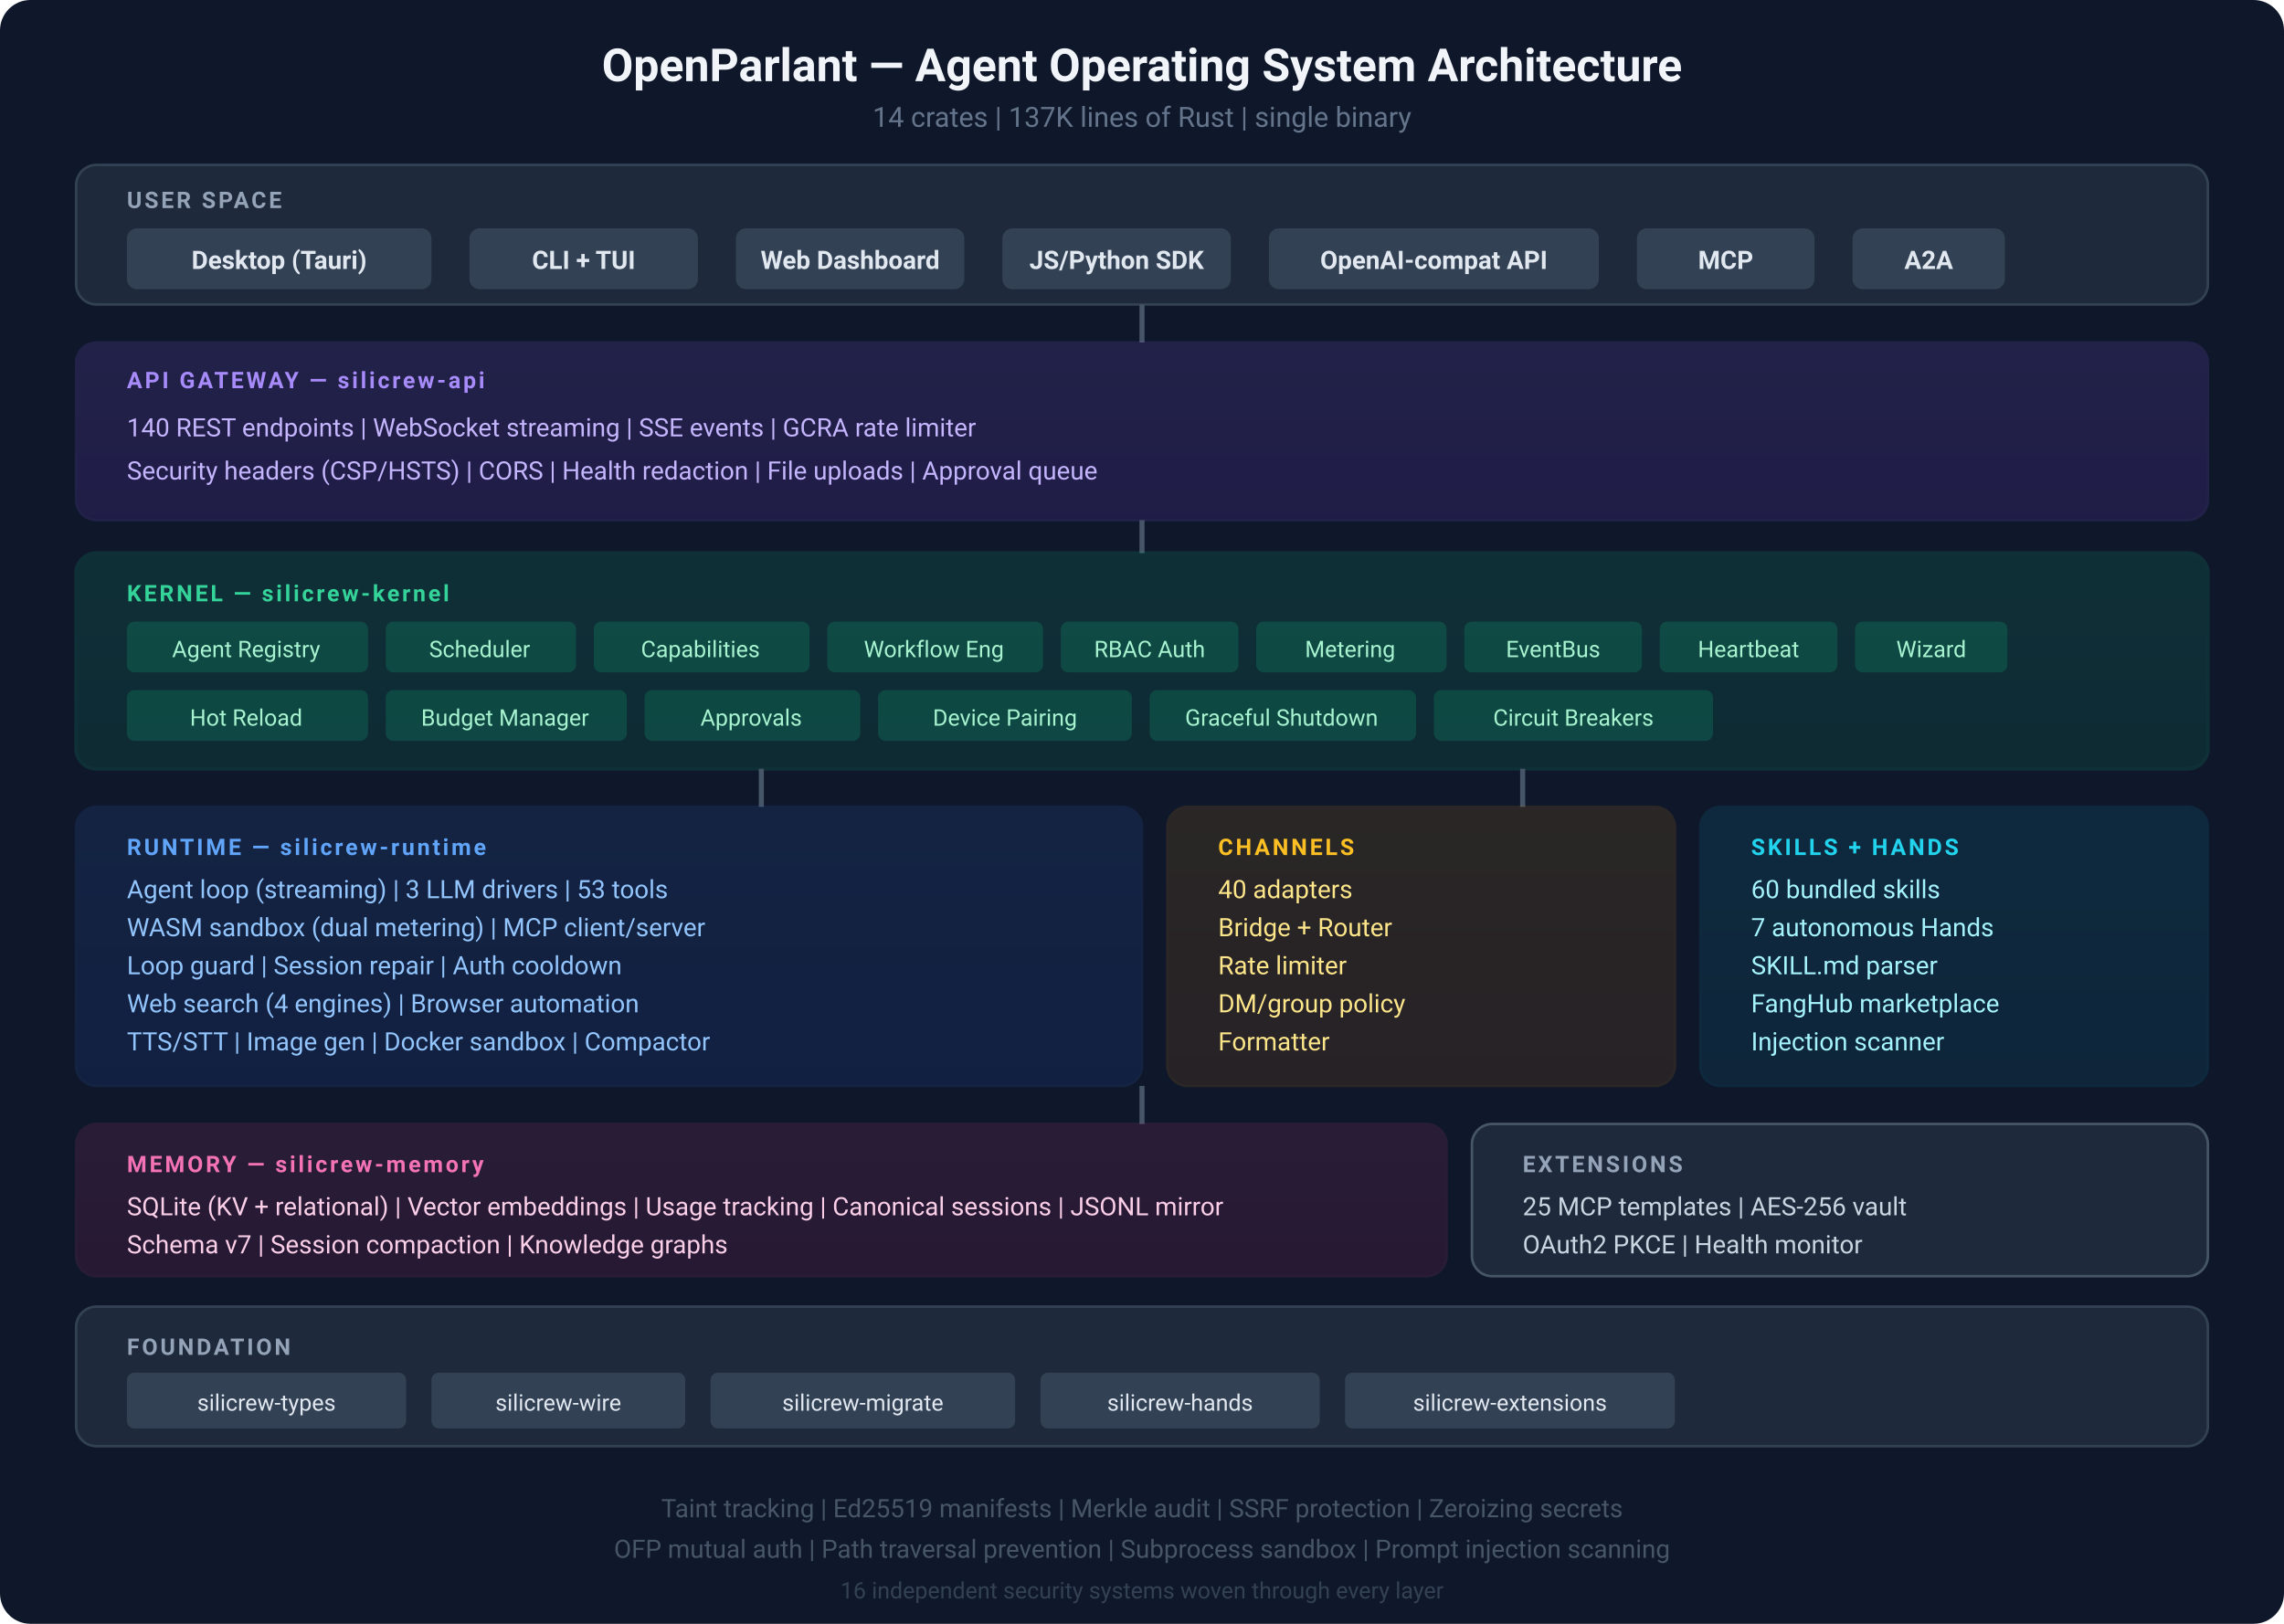
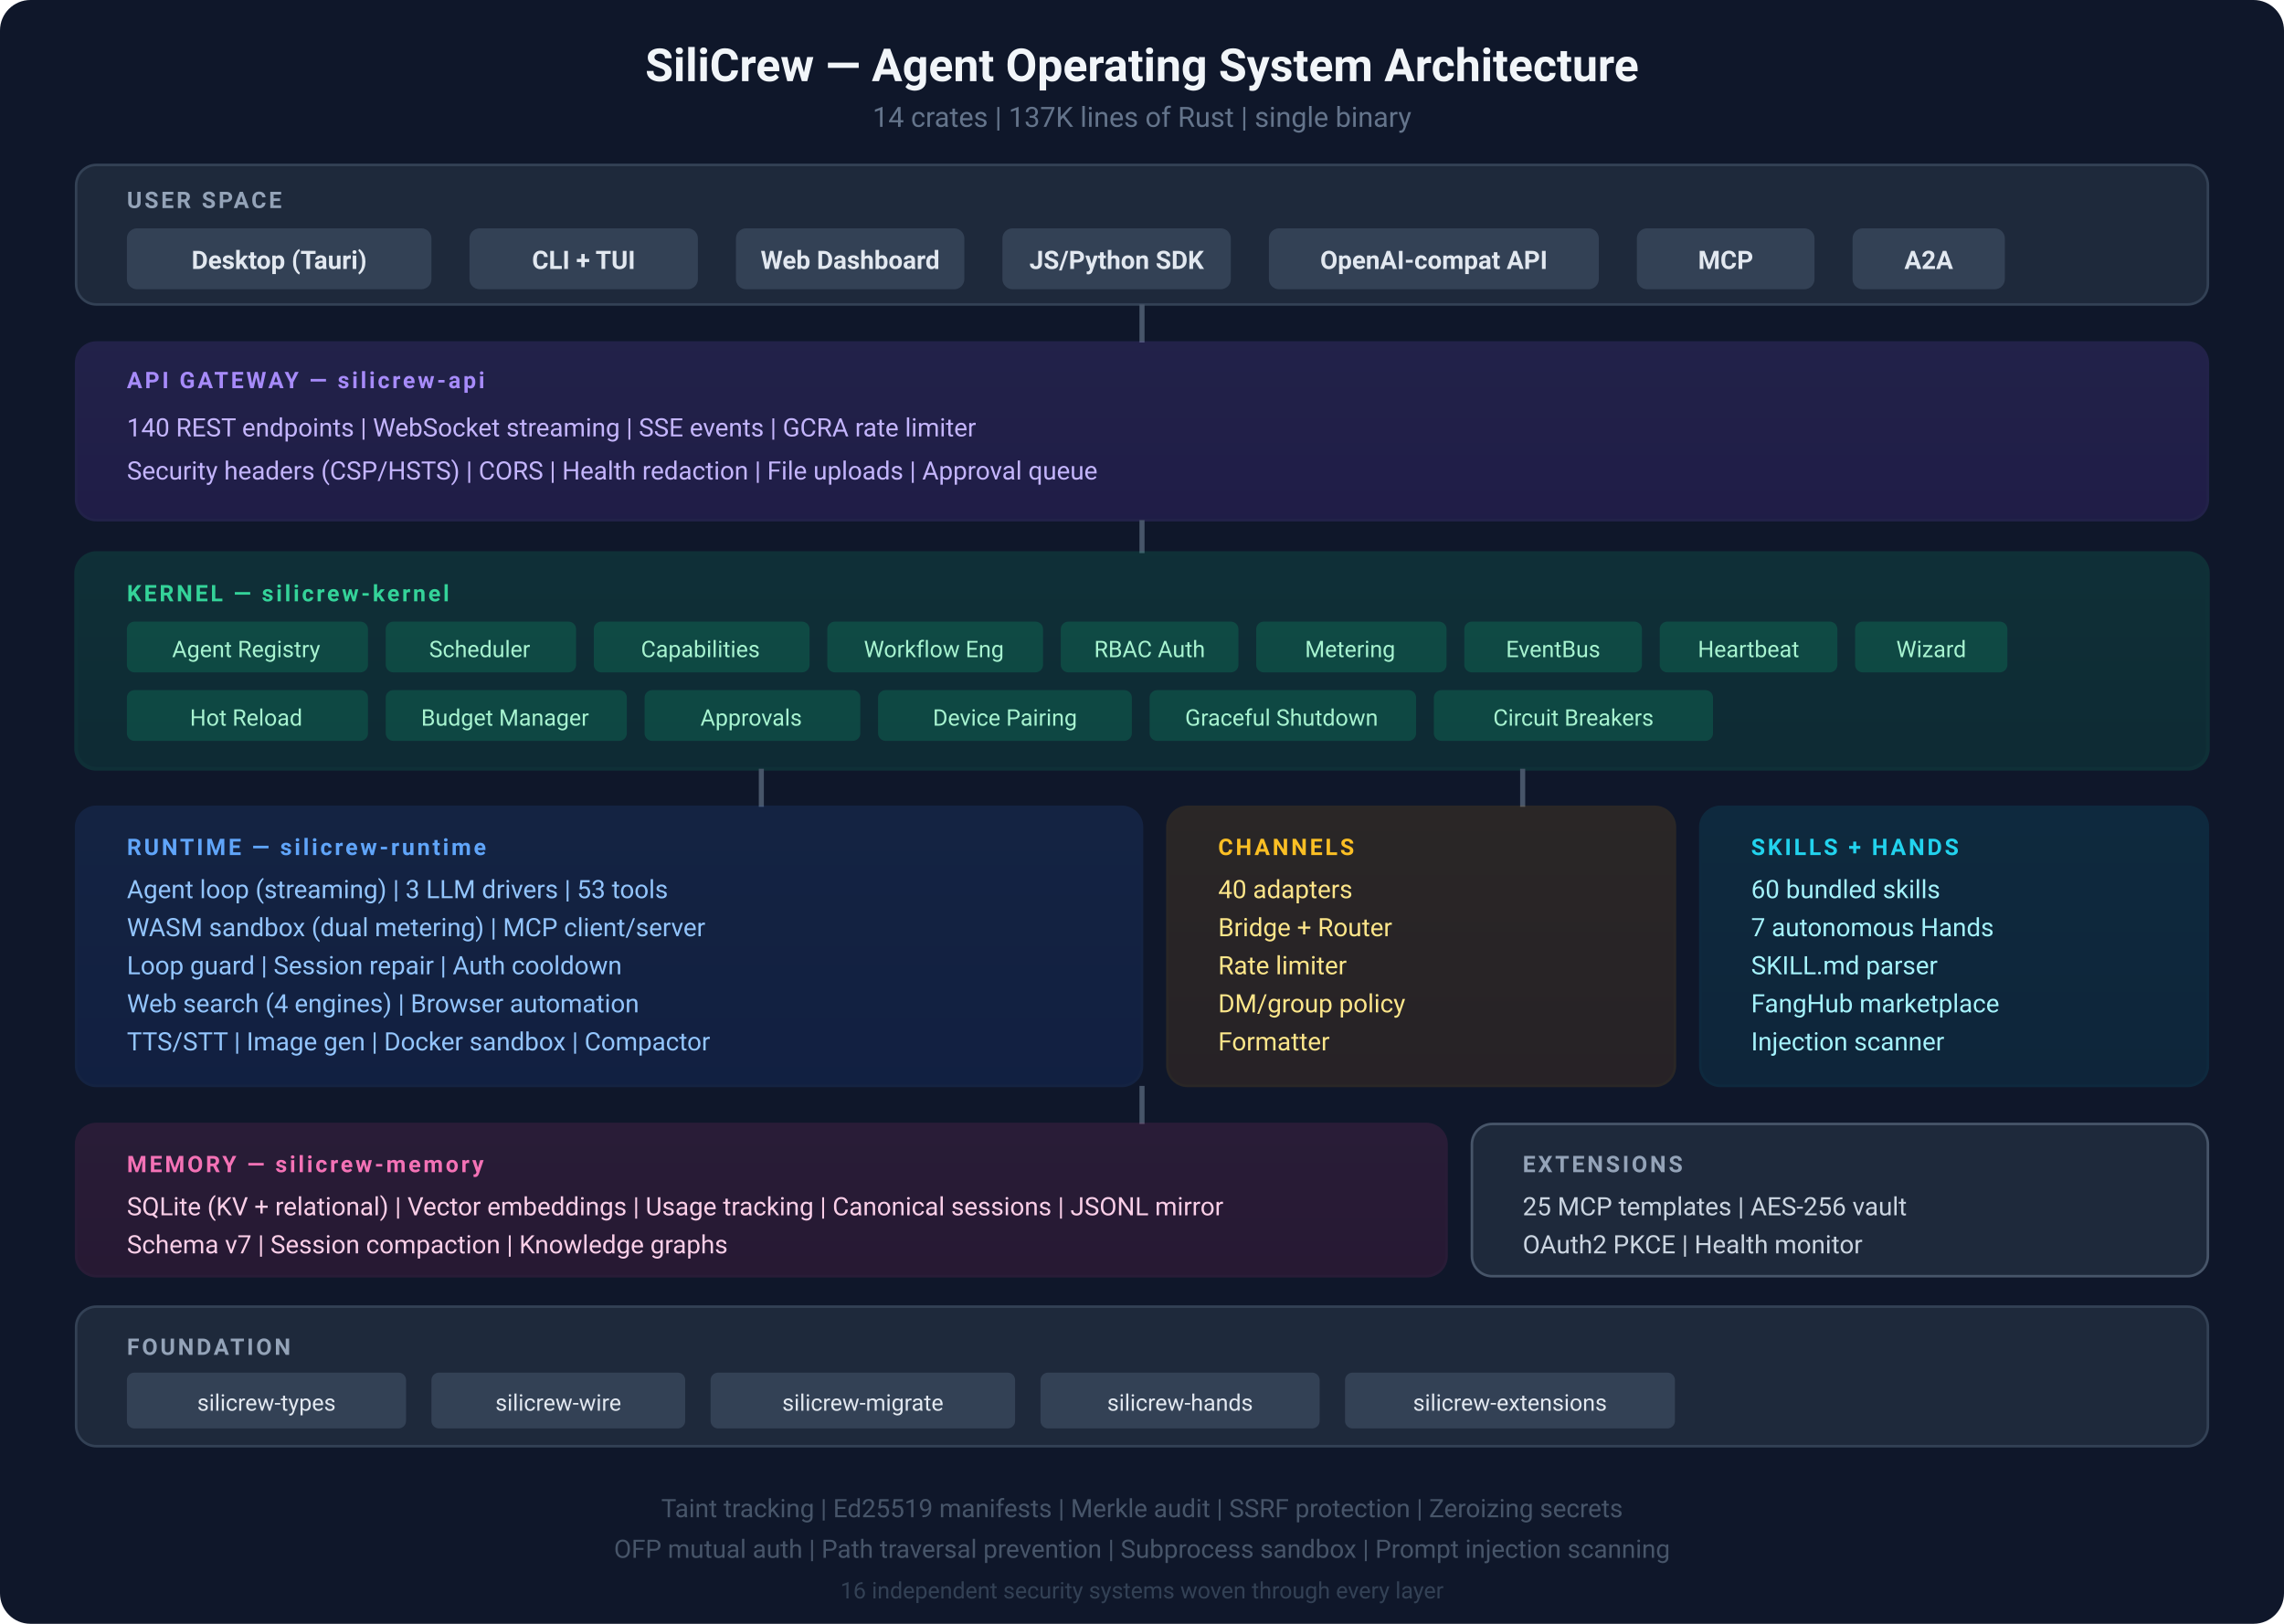
<svg xmlns="http://www.w3.org/2000/svg" viewBox="0 0 900 640" font-family="-apple-system,BlinkMacSystemFont,'Segoe UI',Roboto,Helvetica,Arial,sans-serif">
  <defs>
    <linearGradient id="kern" x1="0" y1="0" x2="0" y2="1">
      <stop offset="0%" stop-color="#10b981" />
      <stop offset="100%" stop-color="#059669" />
    </linearGradient>
    <linearGradient id="rt" x1="0" y1="0" x2="0" y2="1">
      <stop offset="0%" stop-color="#3b82f6" />
      <stop offset="100%" stop-color="#2563eb" />
    </linearGradient>
    <linearGradient id="api" x1="0" y1="0" x2="0" y2="1">
      <stop offset="0%" stop-color="#8b5cf6" />
      <stop offset="100%" stop-color="#7c3aed" />
    </linearGradient>
    <linearGradient id="ch" x1="0" y1="0" x2="0" y2="1">
      <stop offset="0%" stop-color="#f59e0b" />
      <stop offset="100%" stop-color="#d97706" />
    </linearGradient>
    <linearGradient id="mem" x1="0" y1="0" x2="0" y2="1">
      <stop offset="0%" stop-color="#ec4899" />
      <stop offset="100%" stop-color="#db2777" />
    </linearGradient>
    <linearGradient id="ext" x1="0" y1="0" x2="0" y2="1">
      <stop offset="0%" stop-color="#06b6d4" />
      <stop offset="100%" stop-color="#0891b2" />
    </linearGradient>
  </defs>
  <rect width="900" height="640" rx="12" fill="#0f172a" />
-   <text x="450" y="32" text-anchor="middle" fill="#f1f5f9" font-size="18" font-weight="700">OpenParlant — Agent Operating System Architecture</text>
+   <text x="450" y="32" text-anchor="middle" fill="#f1f5f9" font-size="18" font-weight="700">SiliCrew — Agent Operating System Architecture</text>
  <text x="450" y="50" text-anchor="middle" fill="#64748b" font-size="11">14 crates | 137K lines of Rust | single binary</text>
  <rect x="30" y="65" width="840" height="55" rx="8" fill="#1e293b" stroke="#334155" stroke-width="1" />
  <text x="50" y="82" fill="#94a3b8" font-size="9" font-weight="600" letter-spacing="1">USER SPACE</text>
  <rect x="50" y="90" width="120" height="24" rx="4" fill="#334155" />
  <text x="110" y="106" text-anchor="middle" fill="#e2e8f0" font-size="10" font-weight="600">Desktop (Tauri)</text>
  <rect x="185" y="90" width="90" height="24" rx="4" fill="#334155" />
  <text x="230" y="106" text-anchor="middle" fill="#e2e8f0" font-size="10" font-weight="600">CLI + TUI</text>
  <rect x="290" y="90" width="90" height="24" rx="4" fill="#334155" />
  <text x="335" y="106" text-anchor="middle" fill="#e2e8f0" font-size="10" font-weight="600">Web Dashboard</text>
  <rect x="395" y="90" width="90" height="24" rx="4" fill="#334155" />
  <text x="440" y="106" text-anchor="middle" fill="#e2e8f0" font-size="10" font-weight="600">JS/Python SDK</text>
  <rect x="500" y="90" width="130" height="24" rx="4" fill="#334155" />
  <text x="565" y="106" text-anchor="middle" fill="#e2e8f0" font-size="10" font-weight="600">OpenAI-compat API</text>
  <rect x="645" y="90" width="70" height="24" rx="4" fill="#334155" />
  <text x="680" y="106" text-anchor="middle" fill="#e2e8f0" font-size="10" font-weight="600">MCP</text>
  <rect x="730" y="90" width="60" height="24" rx="4" fill="#334155" />
  <text x="760" y="106" text-anchor="middle" fill="#e2e8f0" font-size="10" font-weight="600">A2A</text>
  <line x1="450" y1="120" x2="450" y2="135" stroke="#475569" stroke-width="2" marker-end="url(#arrowhead)" />
  <rect x="30" y="135" width="840" height="70" rx="8" fill="url(#api)" opacity="0.15" stroke="#8b5cf6" stroke-width="1" />
  <text x="50" y="153" fill="#a78bfa" font-size="9" font-weight="600" letter-spacing="1">API GATEWAY — silicrew-api</text>
  <text x="50" y="172" fill="#c4b5fd" font-size="10">140 REST endpoints | WebSocket streaming | SSE events | GCRA rate limiter</text>
  <text x="50" y="189" fill="#c4b5fd" font-size="10">Security headers (CSP/HSTS) | CORS | Health redaction | File uploads | Approval queue</text>
  <line x1="450" y1="205" x2="450" y2="218" stroke="#475569" stroke-width="2" />
  <rect x="30" y="218" width="840" height="85" rx="8" fill="url(#kern)" opacity="0.15" stroke="#10b981" stroke-width="1.5" />
  <text x="50" y="237" fill="#34d399" font-size="9" font-weight="600" letter-spacing="1">KERNEL — silicrew-kernel</text>
  <rect x="50" y="245" width="95" height="20" rx="3" fill="#10b98133" />
  <text x="97" y="259" text-anchor="middle" fill="#a7f3d0" font-size="9">Agent Registry</text>
  <rect x="152" y="245" width="75" height="20" rx="3" fill="#10b98133" />
  <text x="189" y="259" text-anchor="middle" fill="#a7f3d0" font-size="9">Scheduler</text>
  <rect x="234" y="245" width="85" height="20" rx="3" fill="#10b98133" />
  <text x="276" y="259" text-anchor="middle" fill="#a7f3d0" font-size="9">Capabilities</text>
  <rect x="326" y="245" width="85" height="20" rx="3" fill="#10b98133" />
  <text x="368" y="259" text-anchor="middle" fill="#a7f3d0" font-size="9">Workflow Eng</text>
  <rect x="418" y="245" width="70" height="20" rx="3" fill="#10b98133" />
  <text x="453" y="259" text-anchor="middle" fill="#a7f3d0" font-size="9">RBAC Auth</text>
  <rect x="495" y="245" width="75" height="20" rx="3" fill="#10b98133" />
  <text x="532" y="259" text-anchor="middle" fill="#a7f3d0" font-size="9">Metering</text>
  <rect x="577" y="245" width="70" height="20" rx="3" fill="#10b98133" />
  <text x="612" y="259" text-anchor="middle" fill="#a7f3d0" font-size="9">EventBus</text>
  <rect x="654" y="245" width="70" height="20" rx="3" fill="#10b98133" />
  <text x="689" y="259" text-anchor="middle" fill="#a7f3d0" font-size="9">Heartbeat</text>
  <rect x="731" y="245" width="60" height="20" rx="3" fill="#10b98133" />
  <text x="761" y="259" text-anchor="middle" fill="#a7f3d0" font-size="9">Wizard</text>
  <rect x="50" y="272" width="95" height="20" rx="3" fill="#10b98133" />
  <text x="97" y="286" text-anchor="middle" fill="#a7f3d0" font-size="9">Hot Reload</text>
  <rect x="152" y="272" width="95" height="20" rx="3" fill="#10b98133" />
  <text x="199" y="286" text-anchor="middle" fill="#a7f3d0" font-size="9">Budget Manager</text>
  <rect x="254" y="272" width="85" height="20" rx="3" fill="#10b98133" />
  <text x="296" y="286" text-anchor="middle" fill="#a7f3d0" font-size="9">Approvals</text>
  <rect x="346" y="272" width="100" height="20" rx="3" fill="#10b98133" />
  <text x="396" y="286" text-anchor="middle" fill="#a7f3d0" font-size="9">Device Pairing</text>
  <rect x="453" y="272" width="105" height="20" rx="3" fill="#10b98133" />
  <text x="505" y="286" text-anchor="middle" fill="#a7f3d0" font-size="9">Graceful Shutdown</text>
  <rect x="565" y="272" width="110" height="20" rx="3" fill="#10b98133" />
  <text x="620" y="286" text-anchor="middle" fill="#a7f3d0" font-size="9">Circuit Breakers</text>
  <line x1="300" y1="303" x2="300" y2="318" stroke="#475569" stroke-width="2" />
  <line x1="600" y1="303" x2="600" y2="318" stroke="#475569" stroke-width="2" />
  <rect x="30" y="318" width="420" height="110" rx="8" fill="url(#rt)" opacity="0.12" stroke="#3b82f6" stroke-width="1" />
  <text x="50" y="337" fill="#60a5fa" font-size="9" font-weight="600" letter-spacing="1">RUNTIME — silicrew-runtime</text>
  <text x="50" y="354" fill="#93c5fd" font-size="10">Agent loop (streaming) | 3 LLM drivers | 53 tools</text>
  <text x="50" y="369" fill="#93c5fd" font-size="10">WASM sandbox (dual metering) | MCP client/server</text>
  <text x="50" y="384" fill="#93c5fd" font-size="10">Loop guard | Session repair | Auth cooldown</text>
  <text x="50" y="399" fill="#93c5fd" font-size="10">Web search (4 engines) | Browser automation</text>
  <text x="50" y="414" fill="#93c5fd" font-size="10">TTS/STT | Image gen | Docker sandbox | Compactor</text>
  <rect x="460" y="318" width="200" height="110" rx="8" fill="url(#ch)" opacity="0.12" stroke="#f59e0b" stroke-width="1" />
  <text x="480" y="337" fill="#fbbf24" font-size="9" font-weight="600" letter-spacing="1">CHANNELS</text>
  <text x="480" y="354" fill="#fde68a" font-size="10">40 adapters</text>
  <text x="480" y="369" fill="#fde68a" font-size="10">Bridge + Router</text>
  <text x="480" y="384" fill="#fde68a" font-size="10">Rate limiter</text>
  <text x="480" y="399" fill="#fde68a" font-size="10">DM/group policy</text>
  <text x="480" y="414" fill="#fde68a" font-size="10">Formatter</text>
  <rect x="670" y="318" width="200" height="110" rx="8" fill="url(#ext)" opacity="0.12" stroke="#06b6d4" stroke-width="1" />
  <text x="690" y="337" fill="#22d3ee" font-size="9" font-weight="600" letter-spacing="1">SKILLS + HANDS</text>
  <text x="690" y="354" fill="#a5f3fc" font-size="10">60 bundled skills</text>
  <text x="690" y="369" fill="#a5f3fc" font-size="10">7 autonomous Hands</text>
  <text x="690" y="384" fill="#a5f3fc" font-size="10">SKILL.md parser</text>
  <text x="690" y="399" fill="#a5f3fc" font-size="10">FangHub marketplace</text>
  <text x="690" y="414" fill="#a5f3fc" font-size="10">Injection scanner</text>
  <line x1="450" y1="428" x2="450" y2="443" stroke="#475569" stroke-width="2" />
  <rect x="30" y="443" width="540" height="60" rx="8" fill="url(#mem)" opacity="0.12" stroke="#ec4899" stroke-width="1" />
  <text x="50" y="462" fill="#f472b6" font-size="9" font-weight="600" letter-spacing="1">MEMORY — silicrew-memory</text>
  <text x="50" y="479" fill="#fbcfe8" font-size="10">SQLite (KV + relational) | Vector embeddings | Usage tracking | Canonical sessions | JSONL mirror</text>
  <text x="50" y="494" fill="#fbcfe8" font-size="10">Schema v7 | Session compaction | Knowledge graphs</text>
  <rect x="580" y="443" width="290" height="60" rx="8" fill="#1e293b" stroke="#475569" stroke-width="1" />
  <text x="600" y="462" fill="#94a3b8" font-size="9" font-weight="600" letter-spacing="1">EXTENSIONS</text>
  <text x="600" y="479" fill="#cbd5e1" font-size="10">25 MCP templates | AES-256 vault</text>
  <text x="600" y="494" fill="#cbd5e1" font-size="10">OAuth2 PKCE | Health monitor</text>
  <rect x="30" y="515" width="840" height="55" rx="8" fill="#1e293b" stroke="#334155" stroke-width="1" />
  <text x="50" y="534" fill="#94a3b8" font-size="9" font-weight="600" letter-spacing="1">FOUNDATION</text>
  <rect x="50" y="541" width="110" height="22" rx="3" fill="#334155" />
  <text x="105" y="556" text-anchor="middle" fill="#e2e8f0" font-size="9">silicrew-types</text>
  <rect x="170" y="541" width="100" height="22" rx="3" fill="#334155" />
  <text x="220" y="556" text-anchor="middle" fill="#e2e8f0" font-size="9">silicrew-wire</text>
  <rect x="280" y="541" width="120" height="22" rx="3" fill="#334155" />
  <text x="340" y="556" text-anchor="middle" fill="#e2e8f0" font-size="9">silicrew-migrate</text>
  <rect x="410" y="541" width="110" height="22" rx="3" fill="#334155" />
  <text x="465" y="556" text-anchor="middle" fill="#e2e8f0" font-size="9">silicrew-hands</text>
  <rect x="530" y="541" width="130" height="22" rx="3" fill="#334155" />
  <text x="595" y="556" text-anchor="middle" fill="#e2e8f0" font-size="9">silicrew-extensions</text>
  <text x="450" y="598" text-anchor="middle" fill="#475569" font-size="10">Taint tracking | Ed25519 manifests | Merkle audit | SSRF protection | Zeroizing secrets</text>
  <text x="450" y="614" text-anchor="middle" fill="#475569" font-size="10">OFP mutual auth | Path traversal prevention | Subprocess sandbox | Prompt injection scanning</text>
  <text x="450" y="630" text-anchor="middle" fill="#334155" font-size="9">16 independent security systems woven through every layer</text>
</svg>
